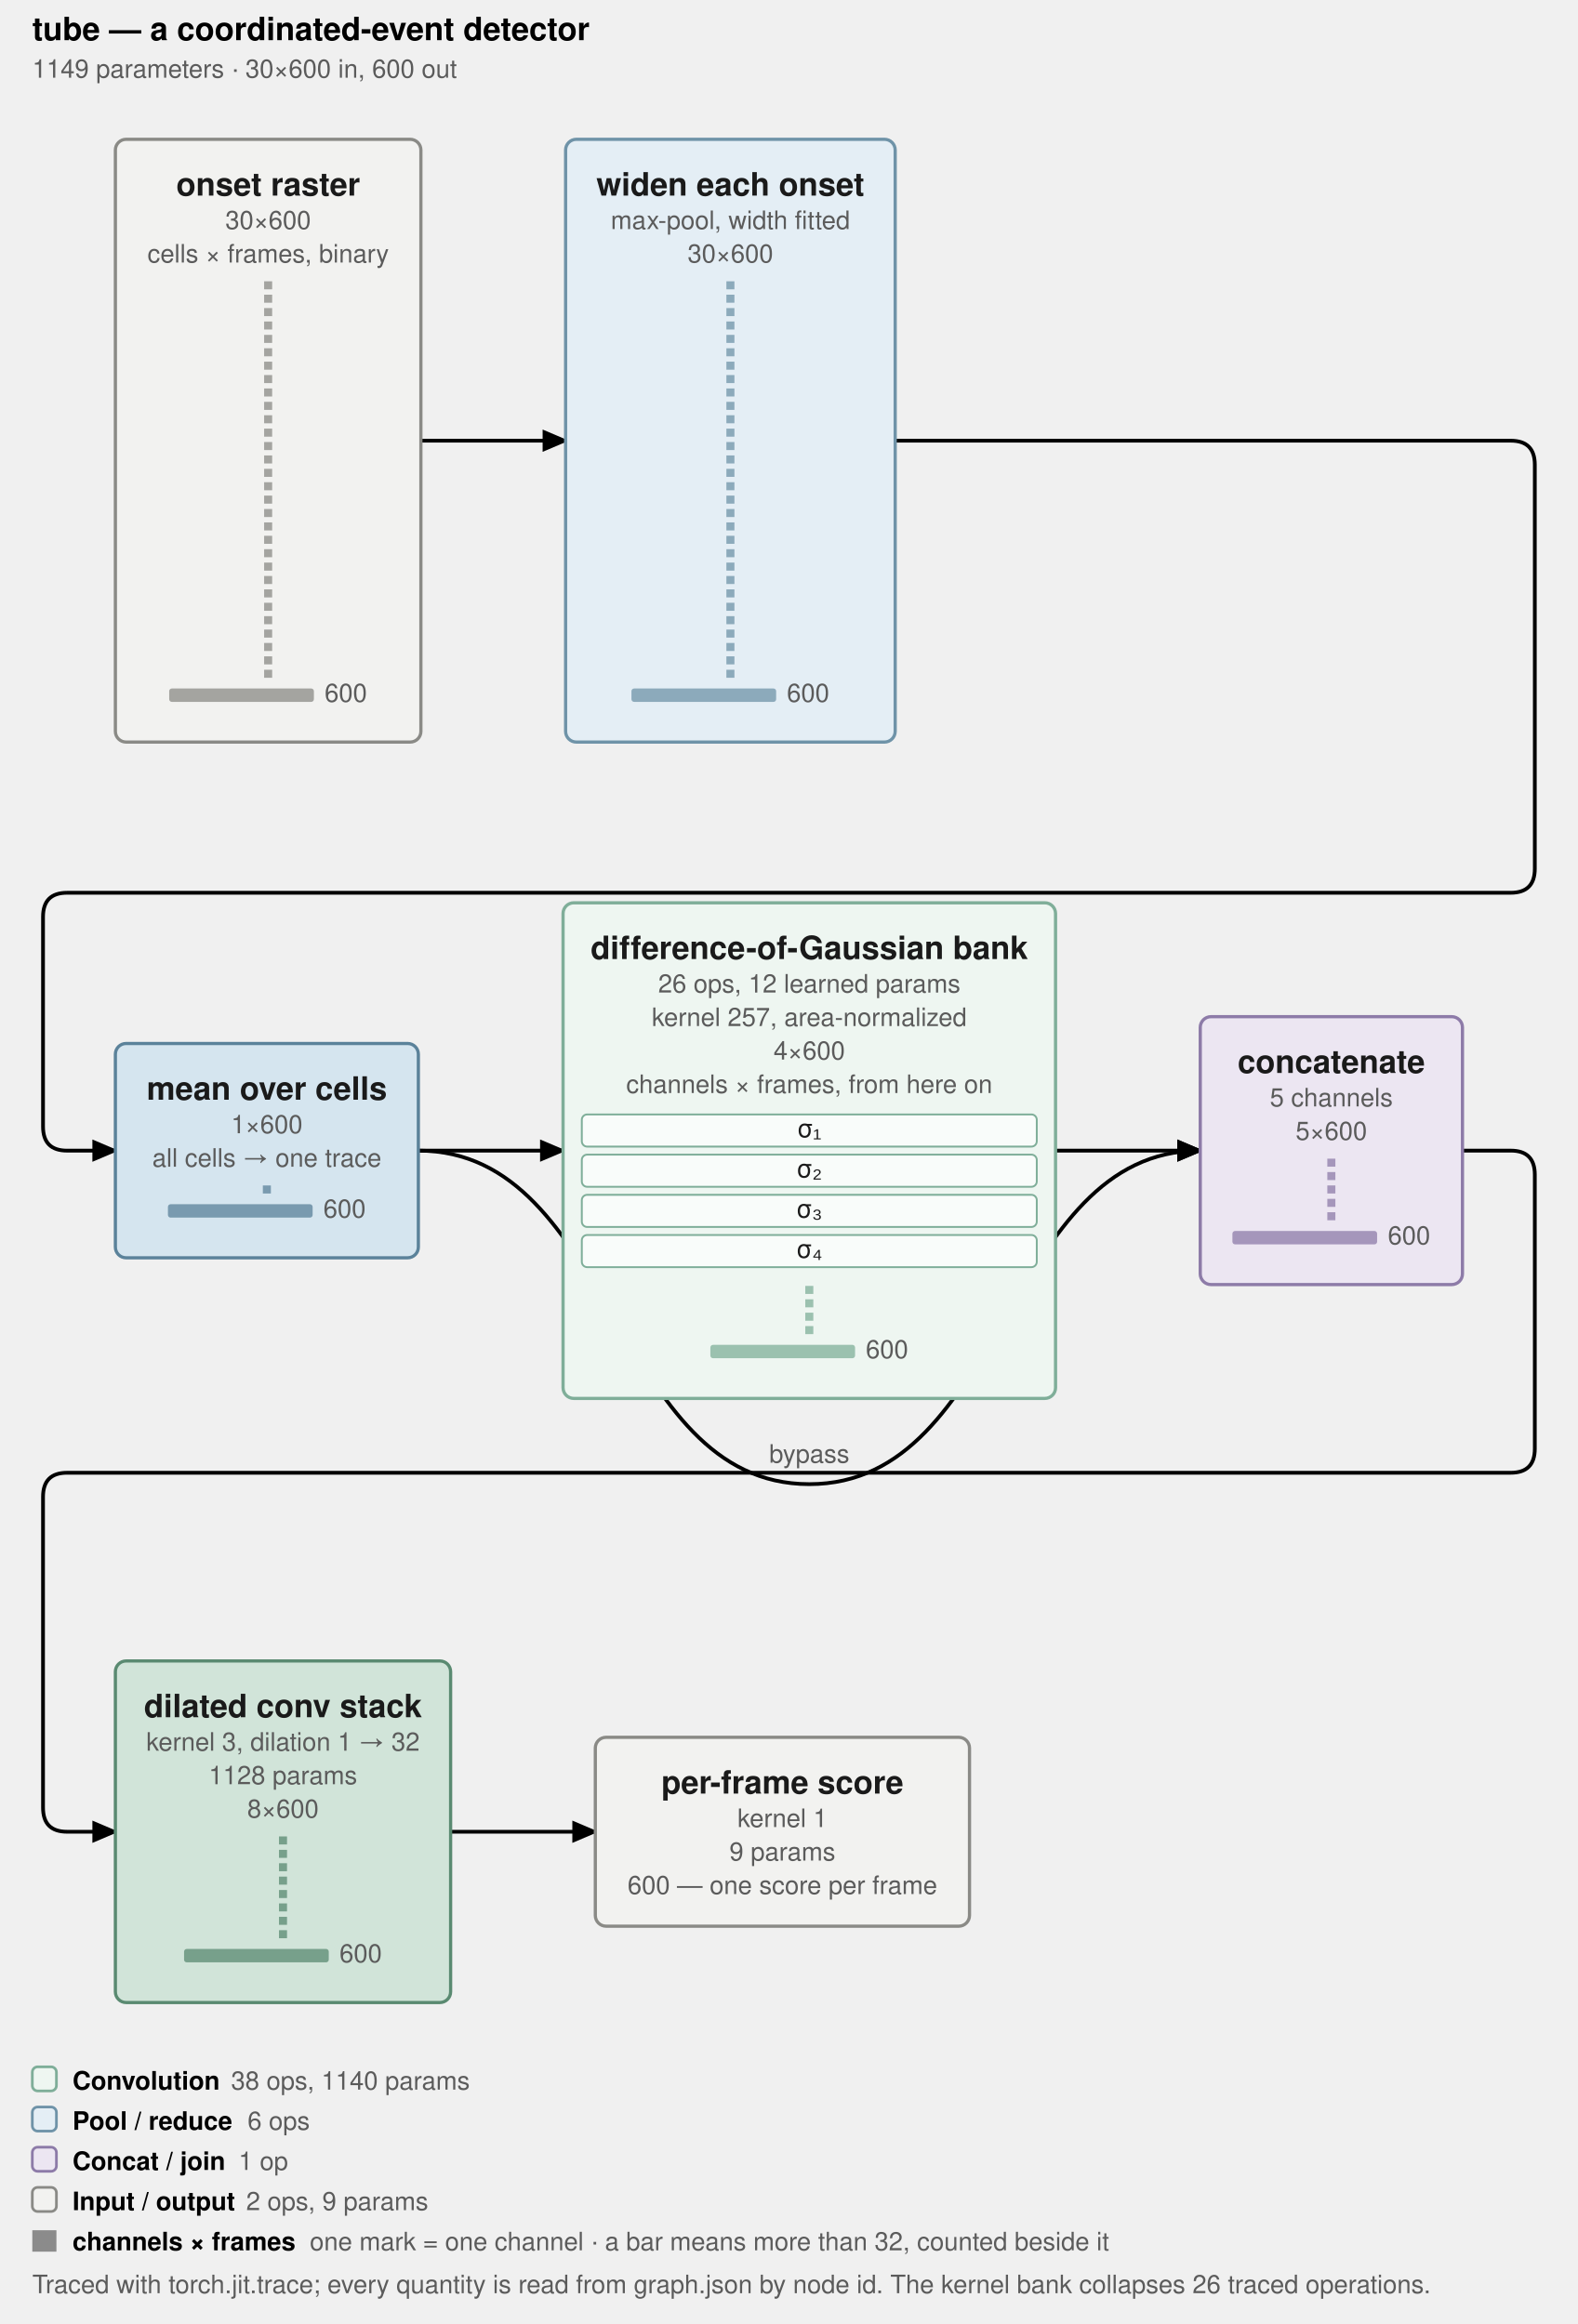
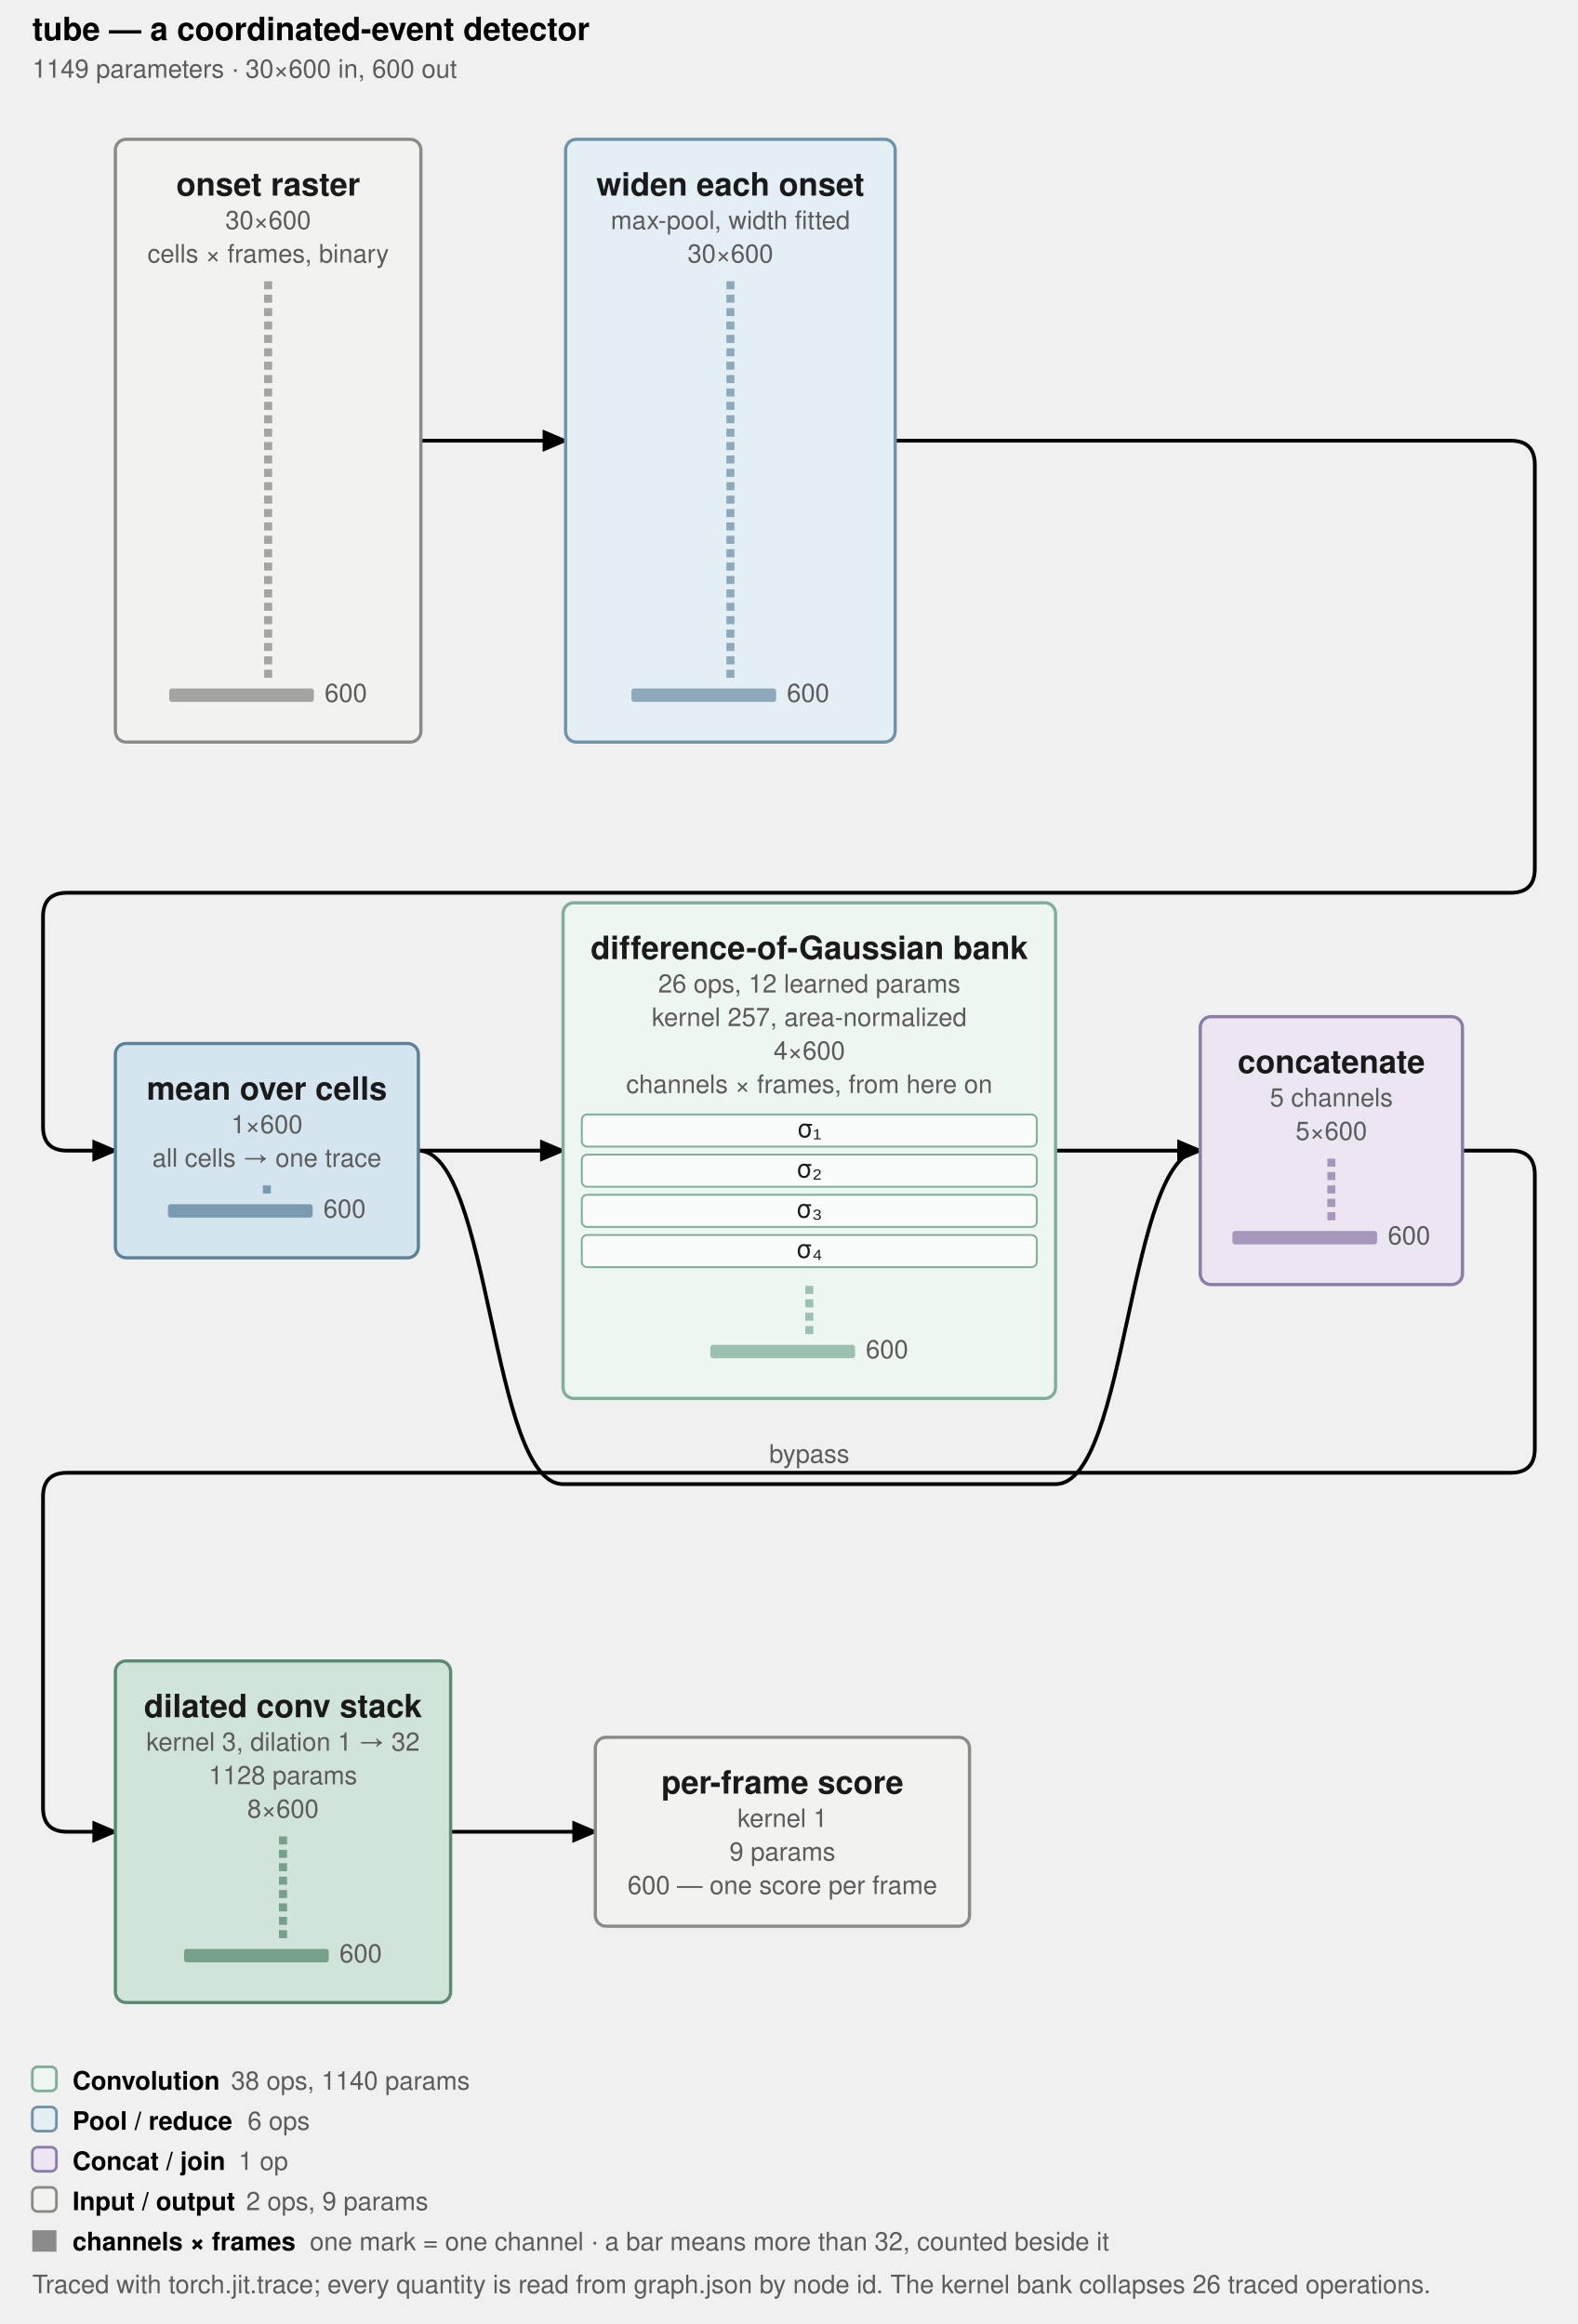
<svg xmlns="http://www.w3.org/2000/svg" class="draughtsman" role="img" aria-label="tube — a coordinated-event detector" viewBox="0 0 588.69 867.5" width="6in" height="8.84in">
  <defs>
    <marker id="ds-arrow" viewBox="0 0 8 8" refX="7" refY="4" markerWidth="7" markerHeight="7" orient="auto-start-reverse">
      <path d="M0 0.6 L8 4 L0 7.4 Z" style="fill:currentColor" />
    </marker>
  </defs>
  <text class="ds-title" x="12" y="15" style="font-family:'Helvetica Neue', Helvetica, Arial, sans-serif;font-size:12.0px;font-weight:600;fill:currentColor">tube — a coordinated-event detector</text>
  <text class="ds-subtitle" x="12" y="29" style="font-family:'Helvetica Neue', Helvetica, Arial, sans-serif;font-size:9.5px;fill:currentColor;opacity:0.62">1149 parameters · 30×600 in, 600 out</text>
  <g class="ds-body" transform="translate(0 36)">
    <path class="ds-edge ds-edge-solid" data-from="raster" data-to="widen" d="M157.01 128.5 C184.01 128.5 184.01 128.5 211.01 128.5" style="fill:none;stroke:currentColor;stroke-width:1.4" marker-end="url(#ds-arrow)" />
    <path class="ds-edge ds-edge-solid" data-from="widen" data-to="mean" d="M334 128.5 L563.69 128.5 Q572.69 128.5 572.69 137.5 L572.69 288.25 Q572.69 297.25 563.69 297.25 L25 297.25 Q16 297.25 16 306.25 L16 384.51 Q16 393.51 25 393.51 L43 393.51" style="fill:none;stroke:currentColor;stroke-width:1.4" marker-end="url(#ds-arrow)" />
-     <path class="ds-edge ds-edge-solid" data-from="mean" data-to="concat" d="M156.06 393.51 C229.01 393.51 229.01 518 301.95 518 C374.9 518 374.9 393.5 447.84 393.5" style="fill:none;stroke:currentColor;stroke-width:1.4" marker-end="url(#ds-arrow)" />
+     <path class="ds-edge ds-edge-solid" data-from="mean" data-to="concat" d="M156.06 393.51 C183.06 393.51 183.06 518 210.06 518 C301.95 518 301.95 518 393.84 518 C420.84 518 420.84 393.5 447.84 393.5" style="fill:none;stroke:currentColor;stroke-width:1.4" marker-end="url(#ds-arrow)" />
    <text class="ds-edge-label" x="301.96" y="510" text-anchor="middle" style="font-family:'Helvetica Neue', Helvetica, Arial, sans-serif;font-size:9.5px;fill:currentColor;opacity:0.62">bypass</text>
    <path class="ds-edge ds-edge-solid" data-from="mean" data-to="dog" d="M156.06 393.51 C183.06 393.51 183.06 393.5 210.06 393.5" style="fill:none;stroke:currentColor;stroke-width:1.4" marker-end="url(#ds-arrow)" />
    <path class="ds-edge ds-edge-solid" data-from="dog" data-to="concat" d="M393.84 393.5 C420.84 393.5 420.84 393.5 447.84 393.5" style="fill:none;stroke:currentColor;stroke-width:1.4" marker-end="url(#ds-arrow)" />
    <path class="ds-edge ds-edge-solid" data-from="concat" data-to="head" d="M545.69 393.5 L563.69 393.5 Q572.69 393.5 572.69 402.5 L572.69 504.75 Q572.69 513.75 563.69 513.75 L25 513.75 Q16 513.75 16 522.75 L16 638.75 Q16 647.75 25 647.75 L43 647.75" style="fill:none;stroke:currentColor;stroke-width:1.4" marker-end="url(#ds-arrow)" />
    <path class="ds-edge ds-edge-solid" data-from="head" data-to="score" d="M168.1 647.75 C195.1 647.75 195.1 647.75 222.1 647.75" style="fill:none;stroke:currentColor;stroke-width:1.4" marker-end="url(#ds-arrow)" />
    <g class="ds-stage ds-kind-input" data-stage="raster">
      <rect x="43" y="16" width="114.01" height="225" rx="4" style="fill:#f2f2f0;stroke:#8a8a86;stroke-width:1.2" />
      <text x="100.01" y="37" text-anchor="middle" style="font-family:'Helvetica Neue', Helvetica, Arial, sans-serif;font-size:12.0px;font-weight:600;fill:#1a1a1a">onset raster</text>
      <text x="100.01" y="49.5" text-anchor="middle" style="font-family:'Helvetica Neue', Helvetica, Arial, sans-serif;font-size:9.5px;fill:#5b5b5b">30×600</text>
      <text x="100.01" y="62" text-anchor="middle" style="font-family:'Helvetica Neue', Helvetica, Arial, sans-serif;font-size:9.5px;fill:#5b5b5b">cells × frames, binary</text>
      <rect class="ds-mark" x="98.51" y="69" width="3" height="3" style="fill:#8a8a86;fill-opacity:0.75" />
      <rect class="ds-mark" x="98.51" y="74" width="3" height="3" style="fill:#8a8a86;fill-opacity:0.75" />
      <rect class="ds-mark" x="98.51" y="79" width="3" height="3" style="fill:#8a8a86;fill-opacity:0.75" />
      <rect class="ds-mark" x="98.51" y="84" width="3" height="3" style="fill:#8a8a86;fill-opacity:0.75" />
      <rect class="ds-mark" x="98.51" y="89" width="3" height="3" style="fill:#8a8a86;fill-opacity:0.75" />
      <rect class="ds-mark" x="98.51" y="94" width="3" height="3" style="fill:#8a8a86;fill-opacity:0.75" />
      <rect class="ds-mark" x="98.51" y="99" width="3" height="3" style="fill:#8a8a86;fill-opacity:0.75" />
      <rect class="ds-mark" x="98.51" y="104" width="3" height="3" style="fill:#8a8a86;fill-opacity:0.75" />
      <rect class="ds-mark" x="98.51" y="109" width="3" height="3" style="fill:#8a8a86;fill-opacity:0.75" />
      <rect class="ds-mark" x="98.51" y="114" width="3" height="3" style="fill:#8a8a86;fill-opacity:0.75" />
      <rect class="ds-mark" x="98.51" y="119" width="3" height="3" style="fill:#8a8a86;fill-opacity:0.75" />
      <rect class="ds-mark" x="98.51" y="124" width="3" height="3" style="fill:#8a8a86;fill-opacity:0.75" />
      <rect class="ds-mark" x="98.51" y="129" width="3" height="3" style="fill:#8a8a86;fill-opacity:0.75" />
      <rect class="ds-mark" x="98.51" y="134" width="3" height="3" style="fill:#8a8a86;fill-opacity:0.75" />
      <rect class="ds-mark" x="98.51" y="139" width="3" height="3" style="fill:#8a8a86;fill-opacity:0.75" />
      <rect class="ds-mark" x="98.51" y="144" width="3" height="3" style="fill:#8a8a86;fill-opacity:0.75" />
      <rect class="ds-mark" x="98.51" y="149" width="3" height="3" style="fill:#8a8a86;fill-opacity:0.75" />
      <rect class="ds-mark" x="98.51" y="154" width="3" height="3" style="fill:#8a8a86;fill-opacity:0.75" />
      <rect class="ds-mark" x="98.51" y="159" width="3" height="3" style="fill:#8a8a86;fill-opacity:0.75" />
      <rect class="ds-mark" x="98.51" y="164" width="3" height="3" style="fill:#8a8a86;fill-opacity:0.75" />
      <rect class="ds-mark" x="98.51" y="169" width="3" height="3" style="fill:#8a8a86;fill-opacity:0.75" />
      <rect class="ds-mark" x="98.51" y="174" width="3" height="3" style="fill:#8a8a86;fill-opacity:0.75" />
      <rect class="ds-mark" x="98.51" y="179" width="3" height="3" style="fill:#8a8a86;fill-opacity:0.75" />
      <rect class="ds-mark" x="98.51" y="184" width="3" height="3" style="fill:#8a8a86;fill-opacity:0.75" />
      <rect class="ds-mark" x="98.51" y="189" width="3" height="3" style="fill:#8a8a86;fill-opacity:0.75" />
      <rect class="ds-mark" x="98.51" y="194" width="3" height="3" style="fill:#8a8a86;fill-opacity:0.75" />
      <rect class="ds-mark" x="98.51" y="199" width="3" height="3" style="fill:#8a8a86;fill-opacity:0.75" />
      <rect class="ds-mark" x="98.51" y="204" width="3" height="3" style="fill:#8a8a86;fill-opacity:0.75" />
      <rect class="ds-mark" x="98.51" y="209" width="3" height="3" style="fill:#8a8a86;fill-opacity:0.75" />
      <rect class="ds-mark" x="98.51" y="214" width="3" height="3" style="fill:#8a8a86;fill-opacity:0.75" />
      <rect class="ds-mark-bar" x="63.08" y="221" width="54" height="5" rx="1" style="fill:#8a8a86;fill-opacity:0.75" />
      <text class="ds-mark-count" x="121.08" y="226" style="font-family:'Helvetica Neue', Helvetica, Arial, sans-serif;font-size:9.5px;fill:#5b5b5b">600</text>
    </g>
    <g class="ds-stage ds-kind-pool" data-stage="widen">
      <rect x="211.01" y="16" width="122.99" height="225" rx="4" style="fill:#e4eef5;stroke:#6f93a8;stroke-width:1.2" />
      <text x="272.51" y="37" text-anchor="middle" style="font-family:'Helvetica Neue', Helvetica, Arial, sans-serif;font-size:12.0px;font-weight:600;fill:#1a1a1a">widen each onset</text>
      <text x="272.51" y="49.5" text-anchor="middle" style="font-family:'Helvetica Neue', Helvetica, Arial, sans-serif;font-size:9.5px;fill:#5b5b5b">max-pool, width fitted</text>
      <text x="272.51" y="62" text-anchor="middle" style="font-family:'Helvetica Neue', Helvetica, Arial, sans-serif;font-size:9.5px;fill:#5b5b5b">30×600</text>
      <rect class="ds-mark" x="271.01" y="69" width="3" height="3" style="fill:#6f93a8;fill-opacity:0.75" />
      <rect class="ds-mark" x="271.01" y="74" width="3" height="3" style="fill:#6f93a8;fill-opacity:0.75" />
      <rect class="ds-mark" x="271.01" y="79" width="3" height="3" style="fill:#6f93a8;fill-opacity:0.75" />
      <rect class="ds-mark" x="271.01" y="84" width="3" height="3" style="fill:#6f93a8;fill-opacity:0.75" />
      <rect class="ds-mark" x="271.01" y="89" width="3" height="3" style="fill:#6f93a8;fill-opacity:0.75" />
      <rect class="ds-mark" x="271.01" y="94" width="3" height="3" style="fill:#6f93a8;fill-opacity:0.75" />
      <rect class="ds-mark" x="271.01" y="99" width="3" height="3" style="fill:#6f93a8;fill-opacity:0.75" />
      <rect class="ds-mark" x="271.01" y="104" width="3" height="3" style="fill:#6f93a8;fill-opacity:0.75" />
      <rect class="ds-mark" x="271.01" y="109" width="3" height="3" style="fill:#6f93a8;fill-opacity:0.75" />
      <rect class="ds-mark" x="271.01" y="114" width="3" height="3" style="fill:#6f93a8;fill-opacity:0.75" />
      <rect class="ds-mark" x="271.01" y="119" width="3" height="3" style="fill:#6f93a8;fill-opacity:0.75" />
      <rect class="ds-mark" x="271.01" y="124" width="3" height="3" style="fill:#6f93a8;fill-opacity:0.75" />
      <rect class="ds-mark" x="271.01" y="129" width="3" height="3" style="fill:#6f93a8;fill-opacity:0.75" />
      <rect class="ds-mark" x="271.01" y="134" width="3" height="3" style="fill:#6f93a8;fill-opacity:0.75" />
      <rect class="ds-mark" x="271.01" y="139" width="3" height="3" style="fill:#6f93a8;fill-opacity:0.75" />
      <rect class="ds-mark" x="271.01" y="144" width="3" height="3" style="fill:#6f93a8;fill-opacity:0.75" />
      <rect class="ds-mark" x="271.01" y="149" width="3" height="3" style="fill:#6f93a8;fill-opacity:0.75" />
      <rect class="ds-mark" x="271.01" y="154" width="3" height="3" style="fill:#6f93a8;fill-opacity:0.75" />
      <rect class="ds-mark" x="271.01" y="159" width="3" height="3" style="fill:#6f93a8;fill-opacity:0.75" />
      <rect class="ds-mark" x="271.01" y="164" width="3" height="3" style="fill:#6f93a8;fill-opacity:0.75" />
      <rect class="ds-mark" x="271.01" y="169" width="3" height="3" style="fill:#6f93a8;fill-opacity:0.75" />
      <rect class="ds-mark" x="271.01" y="174" width="3" height="3" style="fill:#6f93a8;fill-opacity:0.75" />
      <rect class="ds-mark" x="271.01" y="179" width="3" height="3" style="fill:#6f93a8;fill-opacity:0.75" />
      <rect class="ds-mark" x="271.01" y="184" width="3" height="3" style="fill:#6f93a8;fill-opacity:0.75" />
      <rect class="ds-mark" x="271.01" y="189" width="3" height="3" style="fill:#6f93a8;fill-opacity:0.75" />
      <rect class="ds-mark" x="271.01" y="194" width="3" height="3" style="fill:#6f93a8;fill-opacity:0.75" />
      <rect class="ds-mark" x="271.01" y="199" width="3" height="3" style="fill:#6f93a8;fill-opacity:0.75" />
      <rect class="ds-mark" x="271.01" y="204" width="3" height="3" style="fill:#6f93a8;fill-opacity:0.75" />
      <rect class="ds-mark" x="271.01" y="209" width="3" height="3" style="fill:#6f93a8;fill-opacity:0.75" />
      <rect class="ds-mark" x="271.01" y="214" width="3" height="3" style="fill:#6f93a8;fill-opacity:0.75" />
      <rect class="ds-mark-bar" x="235.58" y="221" width="54" height="5" rx="1" style="fill:#6f93a8;fill-opacity:0.75" />
      <text class="ds-mark-count" x="293.58" y="226" style="font-family:'Helvetica Neue', Helvetica, Arial, sans-serif;font-size:9.5px;fill:#5b5b5b">600</text>
    </g>
    <g class="ds-stage ds-kind-reduce" data-stage="mean">
      <rect x="43" y="353.51" width="113.06" height="80" rx="4" style="fill:#d5e5ef;stroke:#5b829a;stroke-width:1.2" />
      <text x="99.53" y="374.51" text-anchor="middle" style="font-family:'Helvetica Neue', Helvetica, Arial, sans-serif;font-size:12.0px;font-weight:600;fill:#1a1a1a">mean over cells</text>
      <text x="99.53" y="387.01" text-anchor="middle" style="font-family:'Helvetica Neue', Helvetica, Arial, sans-serif;font-size:9.5px;fill:#5b5b5b">1×600</text>
      <text x="99.53" y="399.51" text-anchor="middle" style="font-family:'Helvetica Neue', Helvetica, Arial, sans-serif;font-size:9.5px;fill:#5b5b5b">all cells → one trace</text>
      <rect class="ds-mark" x="98.03" y="406.51" width="3" height="3" style="fill:#5b829a;fill-opacity:0.75" />
      <rect class="ds-mark-bar" x="62.61" y="413.51" width="54" height="5" rx="1" style="fill:#5b829a;fill-opacity:0.75" />
      <text class="ds-mark-count" x="120.61" y="418.51" style="font-family:'Helvetica Neue', Helvetica, Arial, sans-serif;font-size:9.5px;fill:#5b5b5b">600</text>
    </g>
    <g class="ds-stage ds-kind-kernel" data-stage="dog">
      <rect x="210.06" y="301" width="183.78" height="185" rx="4" style="fill:#eef6f1;stroke:#7fae99;stroke-width:1.2" />
      <text x="301.95" y="322" text-anchor="middle" style="font-family:'Helvetica Neue', Helvetica, Arial, sans-serif;font-size:12.0px;font-weight:600;fill:#1a1a1a">difference-of-Gaussian bank</text>
      <text x="301.95" y="334.5" text-anchor="middle" style="font-family:'Helvetica Neue', Helvetica, Arial, sans-serif;font-size:9.5px;fill:#5b5b5b">26 ops, 12 learned params</text>
      <text x="301.95" y="347" text-anchor="middle" style="font-family:'Helvetica Neue', Helvetica, Arial, sans-serif;font-size:9.5px;fill:#5b5b5b">kernel 257, area-normalized</text>
      <text x="301.95" y="359.5" text-anchor="middle" style="font-family:'Helvetica Neue', Helvetica, Arial, sans-serif;font-size:9.5px;fill:#5b5b5b">4×600</text>
      <text x="301.95" y="372" text-anchor="middle" style="font-family:'Helvetica Neue', Helvetica, Arial, sans-serif;font-size:9.5px;fill:#5b5b5b">channels × frames, from here on</text>
      <rect class="ds-lane" x="217.06" y="380" width="169.78" height="12" rx="2" style="fill:#ffffff;fill-opacity:0.62;stroke:#7fae99;stroke-width:0.7" />
      <text x="301.95" y="388.5" text-anchor="middle" style="font-family:'Helvetica Neue', Helvetica, Arial, sans-serif;font-size:9.5px;fill:#1a1a1a">σ₁</text>
      <rect class="ds-lane" x="217.06" y="395" width="169.78" height="12" rx="2" style="fill:#ffffff;fill-opacity:0.62;stroke:#7fae99;stroke-width:0.7" />
      <text x="301.95" y="403.5" text-anchor="middle" style="font-family:'Helvetica Neue', Helvetica, Arial, sans-serif;font-size:9.5px;fill:#1a1a1a">σ₂</text>
      <rect class="ds-lane" x="217.06" y="410" width="169.78" height="12" rx="2" style="fill:#ffffff;fill-opacity:0.62;stroke:#7fae99;stroke-width:0.7" />
      <text x="301.95" y="418.5" text-anchor="middle" style="font-family:'Helvetica Neue', Helvetica, Arial, sans-serif;font-size:9.5px;fill:#1a1a1a">σ₃</text>
      <rect class="ds-lane" x="217.06" y="425" width="169.78" height="12" rx="2" style="fill:#ffffff;fill-opacity:0.62;stroke:#7fae99;stroke-width:0.7" />
      <text x="301.95" y="433.5" text-anchor="middle" style="font-family:'Helvetica Neue', Helvetica, Arial, sans-serif;font-size:9.5px;fill:#1a1a1a">σ₄</text>
      <rect class="ds-mark" x="300.45" y="444" width="3" height="3" style="fill:#7fae99;fill-opacity:0.75" />
      <rect class="ds-mark" x="300.45" y="449" width="3" height="3" style="fill:#7fae99;fill-opacity:0.75" />
      <rect class="ds-mark" x="300.45" y="454" width="3" height="3" style="fill:#7fae99;fill-opacity:0.75" />
      <rect class="ds-mark" x="300.45" y="459" width="3" height="3" style="fill:#7fae99;fill-opacity:0.75" />
      <rect class="ds-mark-bar" x="265.03" y="466" width="54" height="5" rx="1" style="fill:#7fae99;fill-opacity:0.75" />
      <text class="ds-mark-count" x="323.03" y="471" style="font-family:'Helvetica Neue', Helvetica, Arial, sans-serif;font-size:9.5px;fill:#5b5b5b">600</text>
    </g>
    <g class="ds-stage ds-kind-concat" data-stage="concat">
      <rect x="447.84" y="343.5" width="97.85" height="100" rx="4" style="fill:#ece6f2;stroke:#8d7ba8;stroke-width:1.2" />
      <text x="496.76" y="364.5" text-anchor="middle" style="font-family:'Helvetica Neue', Helvetica, Arial, sans-serif;font-size:12.0px;font-weight:600;fill:#1a1a1a">concatenate</text>
      <text x="496.76" y="377" text-anchor="middle" style="font-family:'Helvetica Neue', Helvetica, Arial, sans-serif;font-size:9.5px;fill:#5b5b5b">5 channels</text>
      <text x="496.76" y="389.5" text-anchor="middle" style="font-family:'Helvetica Neue', Helvetica, Arial, sans-serif;font-size:9.5px;fill:#5b5b5b">5×600</text>
      <rect class="ds-mark" x="495.26" y="396.5" width="3" height="3" style="fill:#8d7ba8;fill-opacity:0.75" />
      <rect class="ds-mark" x="495.26" y="401.5" width="3" height="3" style="fill:#8d7ba8;fill-opacity:0.75" />
      <rect class="ds-mark" x="495.26" y="406.5" width="3" height="3" style="fill:#8d7ba8;fill-opacity:0.75" />
      <rect class="ds-mark" x="495.26" y="411.5" width="3" height="3" style="fill:#8d7ba8;fill-opacity:0.75" />
      <rect class="ds-mark" x="495.26" y="416.5" width="3" height="3" style="fill:#8d7ba8;fill-opacity:0.75" />
      <rect class="ds-mark-bar" x="459.84" y="423.5" width="54" height="5" rx="1" style="fill:#8d7ba8;fill-opacity:0.75" />
      <text class="ds-mark-count" x="517.84" y="428.5" style="font-family:'Helvetica Neue', Helvetica, Arial, sans-serif;font-size:9.5px;fill:#5b5b5b">600</text>
    </g>
    <g class="ds-stage ds-kind-stack" data-stage="head">
      <rect x="43" y="584" width="125.1" height="127.5" rx="4" style="fill:#d1e4d9;stroke:#5a8a71;stroke-width:1.2" />
      <text x="105.55" y="605" text-anchor="middle" style="font-family:'Helvetica Neue', Helvetica, Arial, sans-serif;font-size:12.0px;font-weight:600;fill:#1a1a1a">dilated conv stack</text>
      <text x="105.55" y="617.5" text-anchor="middle" style="font-family:'Helvetica Neue', Helvetica, Arial, sans-serif;font-size:9.5px;fill:#5b5b5b">kernel 3, dilation 1 → 32</text>
      <text x="105.55" y="630" text-anchor="middle" style="font-family:'Helvetica Neue', Helvetica, Arial, sans-serif;font-size:9.5px;fill:#5b5b5b">1128 params</text>
      <text x="105.55" y="642.5" text-anchor="middle" style="font-family:'Helvetica Neue', Helvetica, Arial, sans-serif;font-size:9.5px;fill:#5b5b5b">8×600</text>
      <rect class="ds-mark" x="104.05" y="649.5" width="3" height="3" style="fill:#5a8a71;fill-opacity:0.75" />
      <rect class="ds-mark" x="104.05" y="654.5" width="3" height="3" style="fill:#5a8a71;fill-opacity:0.75" />
      <rect class="ds-mark" x="104.05" y="659.5" width="3" height="3" style="fill:#5a8a71;fill-opacity:0.75" />
      <rect class="ds-mark" x="104.05" y="664.5" width="3" height="3" style="fill:#5a8a71;fill-opacity:0.75" />
      <rect class="ds-mark" x="104.05" y="669.5" width="3" height="3" style="fill:#5a8a71;fill-opacity:0.75" />
      <rect class="ds-mark" x="104.05" y="674.5" width="3" height="3" style="fill:#5a8a71;fill-opacity:0.75" />
      <rect class="ds-mark" x="104.05" y="679.5" width="3" height="3" style="fill:#5a8a71;fill-opacity:0.75" />
      <rect class="ds-mark" x="104.05" y="684.5" width="3" height="3" style="fill:#5a8a71;fill-opacity:0.75" />
      <rect class="ds-mark-bar" x="68.63" y="691.5" width="54" height="5" rx="1" style="fill:#5a8a71;fill-opacity:0.75" />
      <text class="ds-mark-count" x="126.63" y="696.5" style="font-family:'Helvetica Neue', Helvetica, Arial, sans-serif;font-size:9.5px;fill:#5b5b5b">600</text>
    </g>
    <g class="ds-stage ds-kind-output" data-stage="score">
      <rect x="222.1" y="612.5" width="139.63" height="70.5" rx="4" style="fill:#f2f2f0;stroke:#8a8a86;stroke-width:1.2" />
      <text x="291.92" y="633.5" text-anchor="middle" style="font-family:'Helvetica Neue', Helvetica, Arial, sans-serif;font-size:12.0px;font-weight:600;fill:#1a1a1a">per-frame score</text>
      <text x="291.92" y="646" text-anchor="middle" style="font-family:'Helvetica Neue', Helvetica, Arial, sans-serif;font-size:9.5px;fill:#5b5b5b">kernel 1</text>
      <text x="291.92" y="658.5" text-anchor="middle" style="font-family:'Helvetica Neue', Helvetica, Arial, sans-serif;font-size:9.5px;fill:#5b5b5b">9 params</text>
      <text x="291.92" y="671" text-anchor="middle" style="font-family:'Helvetica Neue', Helvetica, Arial, sans-serif;font-size:9.5px;fill:#5b5b5b">600 — one score per frame</text>
    </g>
  </g>
  <g class="ds-legend">
    <rect class="ds-legend-swatch ds-kind-kernel" x="12" y="771.5" width="9" height="9" rx="2" style="fill:#eef6f1;stroke:#7fae99;stroke-width:1" />
    <text class="ds-legend-label" x="27" y="780" style="font-family:'Helvetica Neue', Helvetica, Arial, sans-serif;font-size:9.5px;font-weight:600;fill:currentColor">Convolution</text>
    <text class="ds-legend-share" x="86.17" y="780" style="font-family:'Helvetica Neue', Helvetica, Arial, sans-serif;font-size:9.5px;fill:currentColor;opacity:0.62">38 ops, 1140 params</text>
    <rect class="ds-legend-swatch ds-kind-pool" x="12" y="786.5" width="9" height="9" rx="2" style="fill:#e4eef5;stroke:#6f93a8;stroke-width:1" />
    <text class="ds-legend-label" x="27" y="795" style="font-family:'Helvetica Neue', Helvetica, Arial, sans-serif;font-size:9.5px;font-weight:600;fill:currentColor">Pool / reduce</text>
    <text class="ds-legend-share" x="92.33" y="795" style="font-family:'Helvetica Neue', Helvetica, Arial, sans-serif;font-size:9.5px;fill:currentColor;opacity:0.62">6 ops</text>
    <rect class="ds-legend-swatch ds-kind-concat" x="12" y="801.5" width="9" height="9" rx="2" style="fill:#ece6f2;stroke:#8d7ba8;stroke-width:1" />
    <text class="ds-legend-label" x="27" y="810" style="font-family:'Helvetica Neue', Helvetica, Arial, sans-serif;font-size:9.5px;font-weight:600;fill:currentColor">Concat / join</text>
    <text class="ds-legend-share" x="88.97" y="810" style="font-family:'Helvetica Neue', Helvetica, Arial, sans-serif;font-size:9.5px;fill:currentColor;opacity:0.62">1 op</text>
    <rect class="ds-legend-swatch ds-kind-input" x="12" y="816.5" width="9" height="9" rx="2" style="fill:#f2f2f0;stroke:#8a8a86;stroke-width:1" />
    <text class="ds-legend-label" x="27" y="825" style="font-family:'Helvetica Neue', Helvetica, Arial, sans-serif;font-size:9.5px;font-weight:600;fill:currentColor">Input / output</text>
    <text class="ds-legend-share" x="91.79" y="825" style="font-family:'Helvetica Neue', Helvetica, Arial, sans-serif;font-size:9.5px;fill:currentColor;opacity:0.62">2 ops, 9 params</text>
    <rect class="ds-legend-glyph" x="12" y="832.5" width="9" height="8" style="fill:currentColor;fill-opacity:0.42" />
    <text class="ds-legend-label" x="27" y="840" style="font-family:'Helvetica Neue', Helvetica, Arial, sans-serif;font-size:9.5px;font-weight:600;fill:currentColor">channels × frames</text>
    <text class="ds-legend-share" x="115.55" y="840" style="font-family:'Helvetica Neue', Helvetica, Arial, sans-serif;font-size:9.5px;fill:currentColor;opacity:0.62">one mark = one channel · a bar means more than 32, counted beside it</text>
  </g>
  <text class="ds-caption" x="12" y="856" style="font-family:'Helvetica Neue', Helvetica, Arial, sans-serif;font-size:9.5px;fill:currentColor;opacity:0.62">Traced with torch.jit.trace; every quantity is read from graph.json by node id. The kernel bank collapses 26 traced operations.</text>
</svg>
